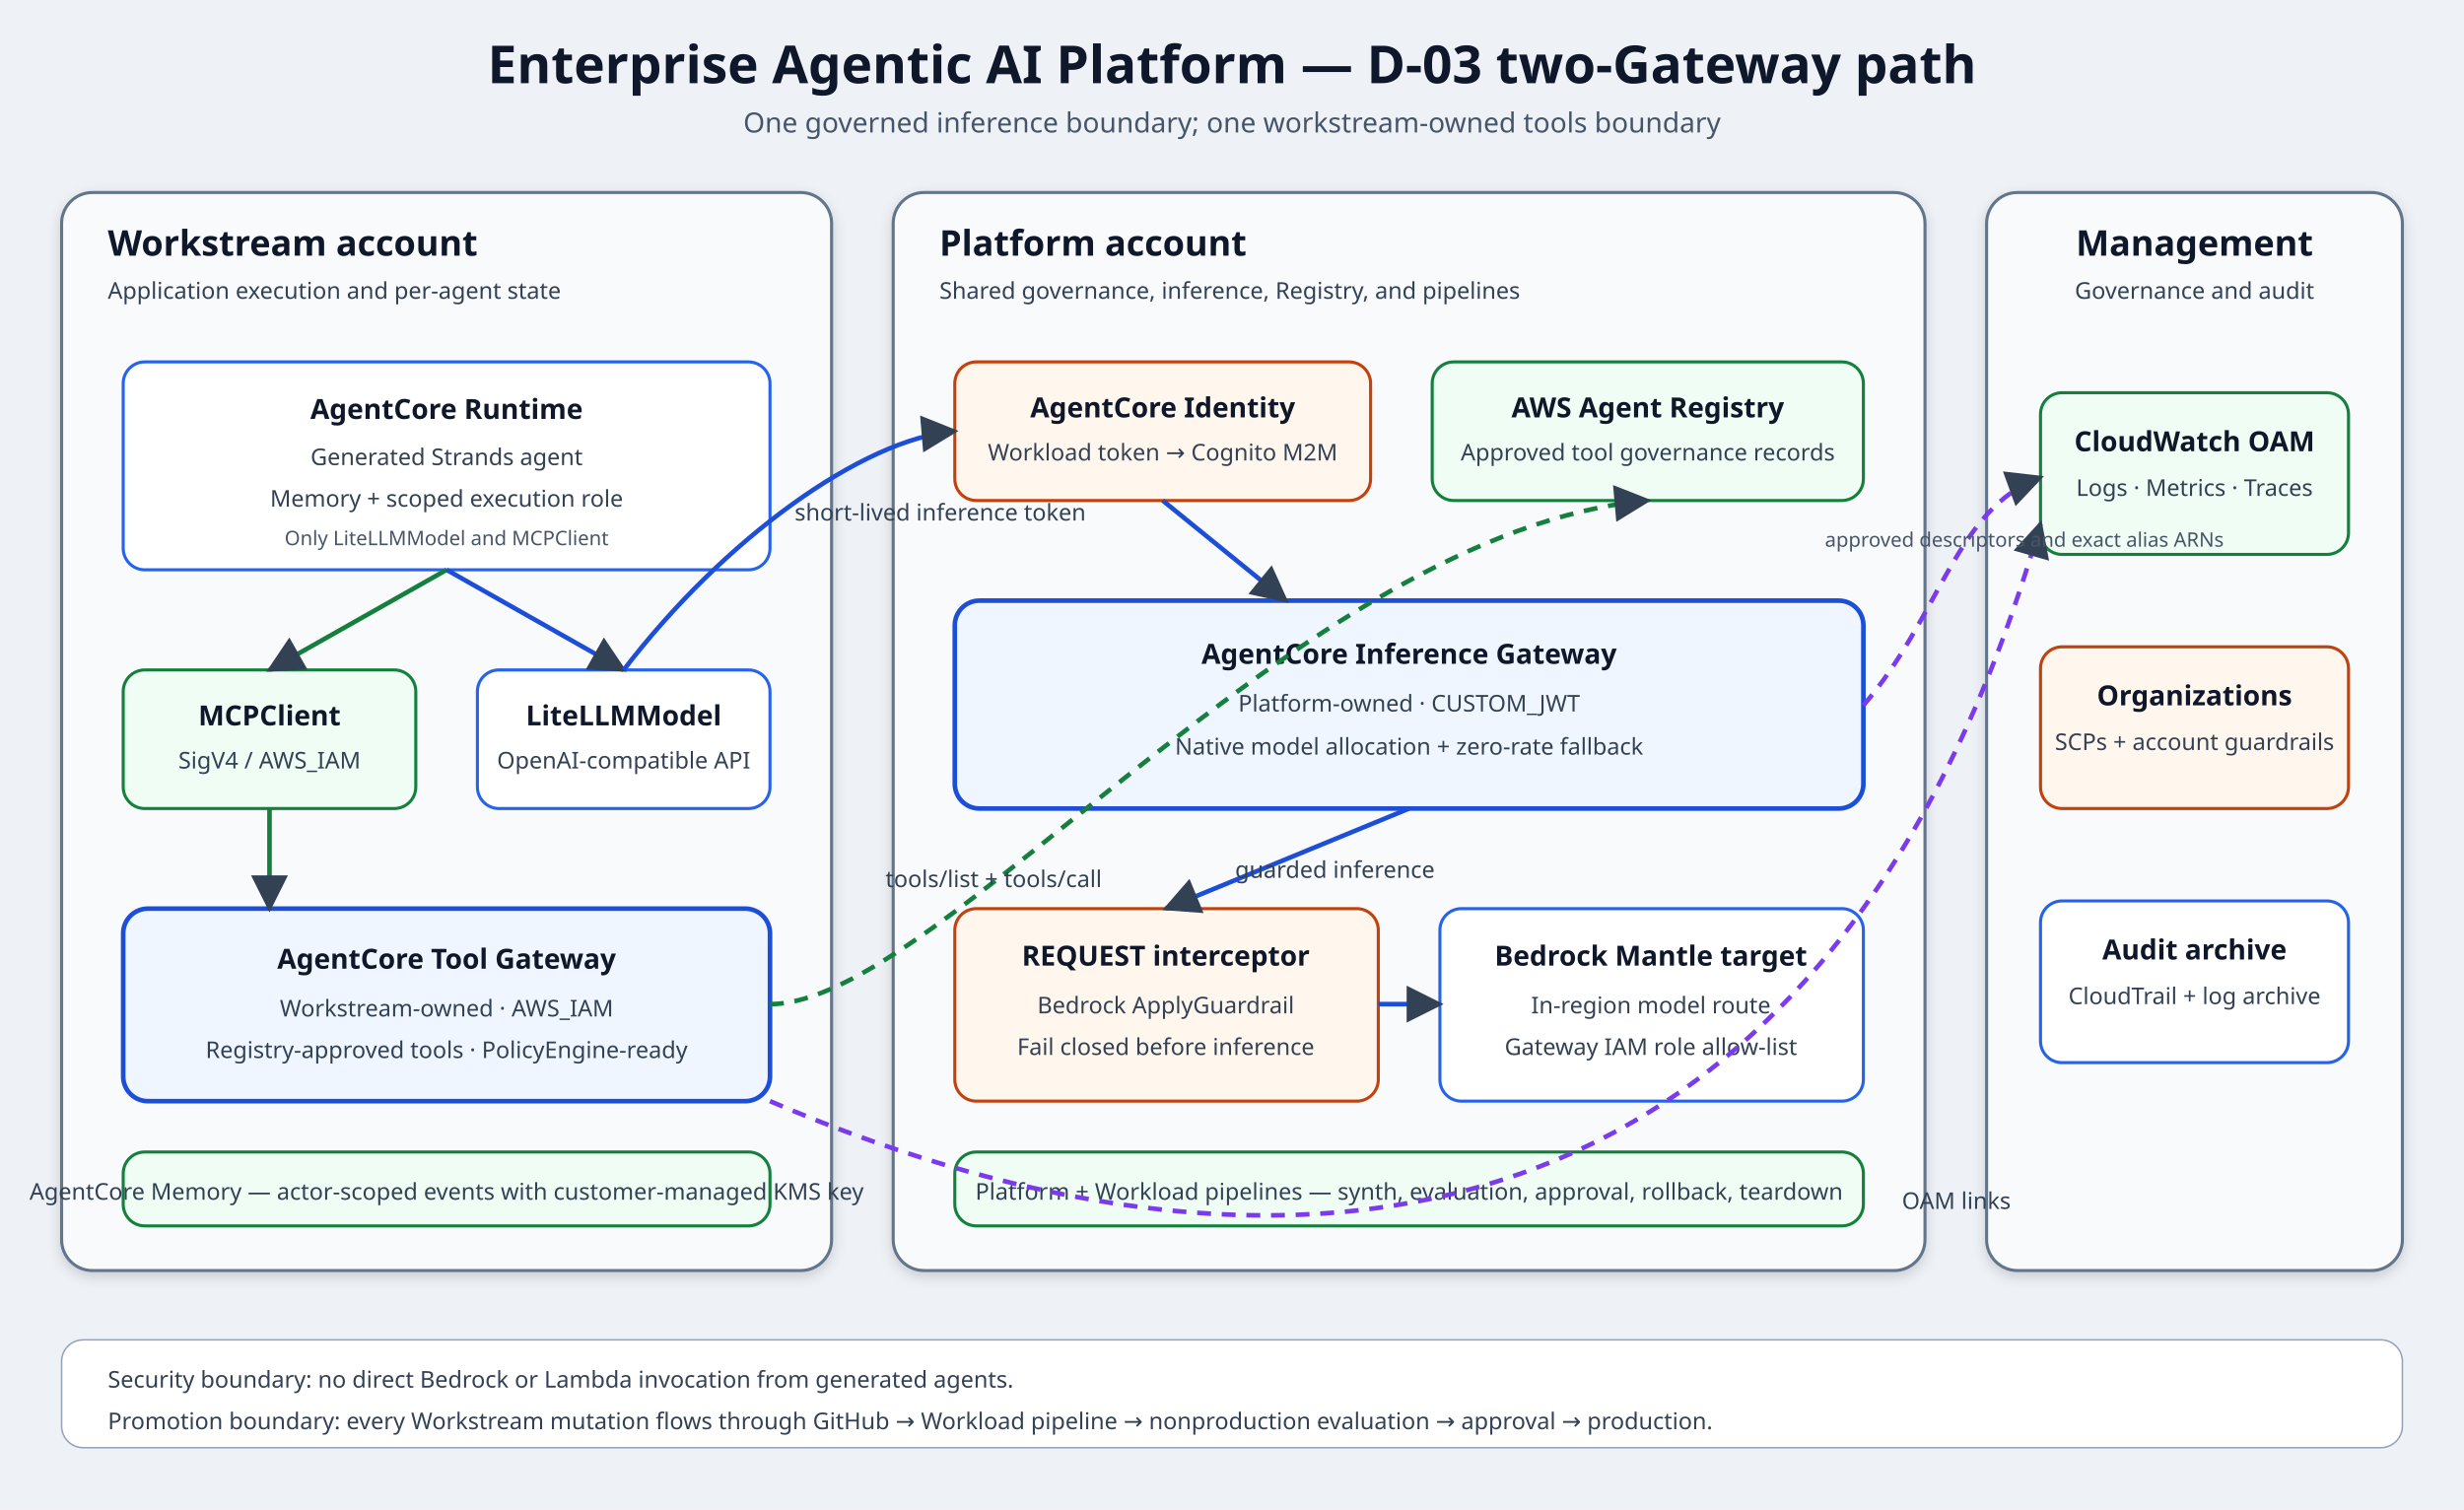
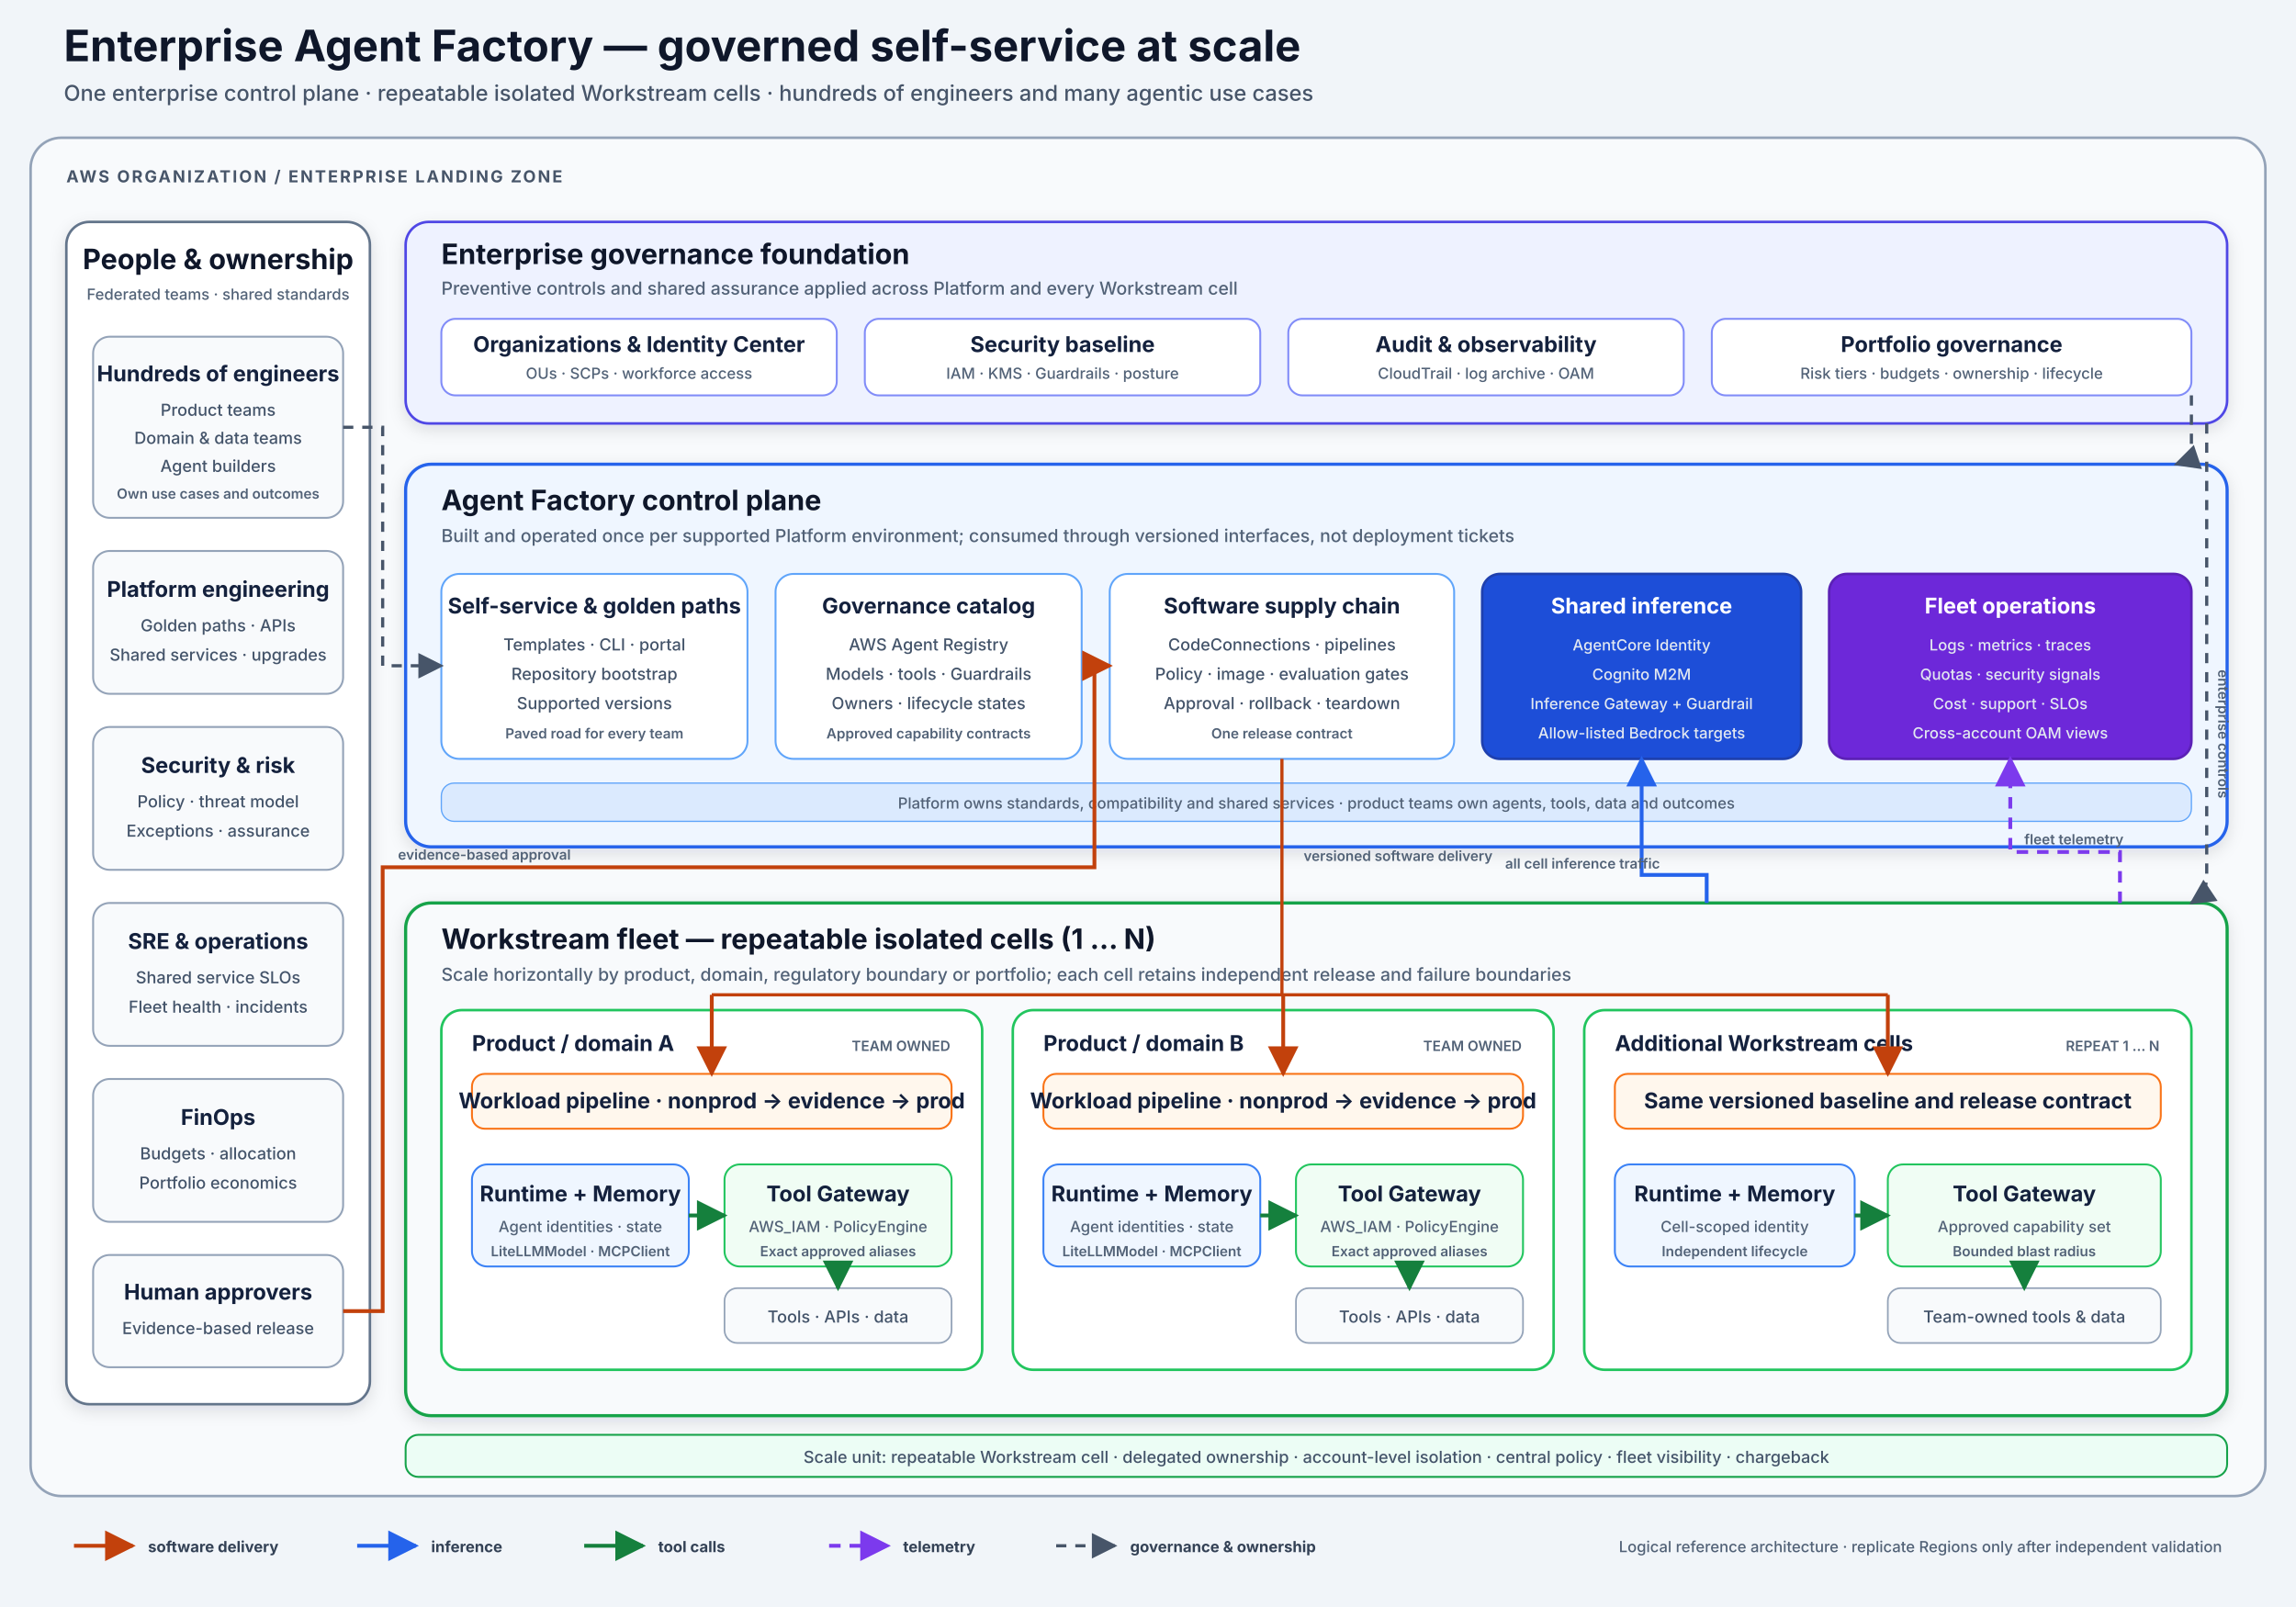
- <svg xmlns="http://www.w3.org/2000/svg" width="1600" height="980" viewBox="0 0 1600 980" role="img" aria-labelledby="title desc">
+ <svg xmlns="http://www.w3.org/2000/svg" width="1800" height="1260" viewBox="0 0 1800 1260" role="img" aria-labelledby="title desc">
  <defs>
-     <marker id="arrow" viewBox="0 0 10 10" refX="9" refY="5" markerWidth="8" markerHeight="8" orient="auto-start-reverse">
-       <path d="M 0 0 L 10 5 L 0 10 z" fill="#334155" />
-     </marker>
-     <filter id="shadow" x="-10%" y="-10%" width="120%" height="120%">
-       <feDropShadow dx="0" dy="3" stdDeviation="4" flood-opacity="0.16" />
+     <filter id="shadow" x="-15%" y="-15%" width="130%" height="140%">
+       <feDropShadow dx="0" dy="4" stdDeviation="6" flood-color="#0f172a" flood-opacity="0.12" />
    </filter>
+     <marker id="arrow-blue" viewBox="0 0 10 10" refX="9" refY="5" markerWidth="8" markerHeight="8" orient="auto">
+       <path d="M0 0 L10 5 L0 10 Z" fill="#2563eb" />
+     </marker>
+     <marker id="arrow-green" viewBox="0 0 10 10" refX="9" refY="5" markerWidth="8" markerHeight="8" orient="auto">
+       <path d="M0 0 L10 5 L0 10 Z" fill="#15803d" />
+     </marker>
+     <marker id="arrow-orange" viewBox="0 0 10 10" refX="9" refY="5" markerWidth="8" markerHeight="8" orient="auto">
+       <path d="M0 0 L10 5 L0 10 Z" fill="#c2410c" />
+     </marker>
+     <marker id="arrow-purple" viewBox="0 0 10 10" refX="9" refY="5" markerWidth="8" markerHeight="8" orient="auto">
+       <path d="M0 0 L10 5 L0 10 Z" fill="#7c3aed" />
+     </marker>
+     <marker id="arrow-slate" viewBox="0 0 10 10" refX="9" refY="5" markerWidth="8" markerHeight="8" orient="auto">
+       <path d="M0 0 L10 5 L0 10 Z" fill="#475569" />
+     </marker>
    <style>
-       .title { font: 700 34px system-ui, sans-serif; fill: #0f172a; }
-       .subtitle { font: 500 18px system-ui, sans-serif; fill: #475569; }
-       .account { fill: #f8fafc; stroke: #64748b; stroke-width: 2; rx: 20; filter: url(#shadow); }
-       .account-title { font: 700 23px system-ui, sans-serif; fill: #0f172a; }
-       .box { fill: #ffffff; stroke: #2563eb; stroke-width: 2; rx: 14; }
-       .gateway { fill: #eff6ff; stroke: #1d4ed8; stroke-width: 3; rx: 16; }
-       .security { fill: #fff7ed; stroke: #c2410c; stroke-width: 2; rx: 14; }
-       .governance { fill: #f0fdf4; stroke: #15803d; stroke-width: 2; rx: 14; }
-       .label { font: 650 18px system-ui, sans-serif; fill: #0f172a; }
-       .small { font: 500 15px system-ui, sans-serif; fill: #334155; }
-       .tiny { font: 500 13px system-ui, sans-serif; fill: #475569; }
-       .arrow { stroke: #334155; stroke-width: 3; fill: none; marker-end: url(#arrow); }
-       .dashed { stroke-dasharray: 9 7; }
-       .tool-path { stroke: #15803d; }
-       .model-path { stroke: #1d4ed8; }
-       .obs-path { stroke: #7c3aed; }
+       text { font-family: Inter, ui-sans-serif, system-ui, -apple-system, BlinkMacSystemFont, "Segoe UI", sans-serif; }
+       .page-title { font-size: 34px; font-weight: 750; fill: #0f172a; }
+       .page-subtitle { font-size: 17px; font-weight: 500; fill: #475569; }
+       .eyebrow { font-size: 13px; font-weight: 750; letter-spacing: 1.5px; fill: #475569; }
+       .section-title { font-size: 22px; font-weight: 750; fill: #0f172a; }
+       .section-subtitle { font-size: 14px; font-weight: 500; fill: #526277; }
+       .card-title { font-size: 17px; font-weight: 700; fill: #14213d; }
+       .card-text { font-size: 13px; font-weight: 500; fill: #44546a; }
+       .small { font-size: 12px; font-weight: 500; fill: #526277; }
+       .tiny { font-size: 11px; font-weight: 600; fill: #526277; }
+       .white-title { font-size: 17px; font-weight: 720; fill: #ffffff; }
+       .white-text { font-size: 12px; font-weight: 520; fill: #e2e8f0; }
+       .org { fill: #f8fafc; stroke: #94a3b8; stroke-width: 2; }
+       .people-rail { fill: #ffffff; stroke: #64748b; stroke-width: 2; }
+       .foundation { fill: #eef2ff; stroke: #4f46e5; stroke-width: 2; }
+       .platform { fill: #eff6ff; stroke: #2563eb; stroke-width: 2.5; }
+       .fleet { fill: #f8fafc; stroke: #16a34a; stroke-width: 2.5; }
+       .person-card { fill: #f8fafc; stroke: #94a3b8; stroke-width: 1.5; }
+       .foundation-card { fill: #ffffff; stroke: #818cf8; stroke-width: 1.5; }
+       .platform-card { fill: #ffffff; stroke: #60a5fa; stroke-width: 1.5; }
+       .inference-card { fill: #1d4ed8; stroke: #1e40af; stroke-width: 2; }
+       .ops-card { fill: #6d28d9; stroke: #5b21b6; stroke-width: 2; }
+       .cell { fill: #ffffff; stroke: #22c55e; stroke-width: 2; }
+       .pipeline-chip { fill: #fff7ed; stroke: #f97316; stroke-width: 1.5; }
+       .runtime-card { fill: #eff6ff; stroke: #3b82f6; stroke-width: 1.5; }
+       .tool-card { fill: #f0fdf4; stroke: #22c55e; stroke-width: 1.5; }
+       .data-card { fill: #f8fafc; stroke: #94a3b8; stroke-width: 1.3; }
+       .scale-strip { fill: #ecfdf5; stroke: #16a34a; stroke-width: 1.5; }
+       .flow-blue { fill: none; stroke: #2563eb; stroke-width: 3; marker-end: url(#arrow-blue); }
+       .flow-green { fill: none; stroke: #15803d; stroke-width: 3; marker-end: url(#arrow-green); }
+       .flow-orange { fill: none; stroke: #c2410c; stroke-width: 3; marker-end: url(#arrow-orange); }
+       .flow-purple { fill: none; stroke: #7c3aed; stroke-width: 3; stroke-dasharray: 9 7; marker-end: url(#arrow-purple); }
+       .flow-slate { fill: none; stroke: #475569; stroke-width: 2.5; stroke-dasharray: 8 7; marker-end: url(#arrow-slate); }
+       .bus-orange { fill: none; stroke: #c2410c; stroke-width: 2.5; }
+       .bus-blue { fill: none; stroke: #2563eb; stroke-width: 2.5; }
+       .legend { font-size: 12px; font-weight: 650; fill: #334155; }
    </style>
  </defs>
-   <rect width="1600" height="980" fill="#eef2f7" />
-   <text x="800" y="54" text-anchor="middle" class="title">Enterprise Agentic AI Platform — D-03 two-Gateway path</text>
-   <text x="800" y="86" text-anchor="middle" class="subtitle">One governed inference boundary; one workstream-owned tools boundary</text>
-   <rect x="40" y="125" width="500" height="700" class="account" />
-   <text x="70" y="166" class="account-title">Workstream account</text>
-   <text x="70" y="194" class="small">Application execution and per-agent state</text>
-   <rect x="80" y="235" width="420" height="135" class="box" />
-   <text x="290" y="272" text-anchor="middle" class="label">AgentCore Runtime</text>
-   <text x="290" y="302" text-anchor="middle" class="small">Generated Strands agent</text>
-   <text x="290" y="329" text-anchor="middle" class="small">Memory + scoped execution role</text>
-   <text x="290" y="354" text-anchor="middle" class="tiny">Only LiteLLMModel and MCPClient</text>
-   <rect x="80" y="435" width="190" height="90" class="governance" />
-   <text x="175" y="471" text-anchor="middle" class="label">MCPClient</text>
-   <text x="175" y="499" text-anchor="middle" class="small">SigV4 / AWS_IAM</text>
-   <rect x="310" y="435" width="190" height="90" class="box" />
-   <text x="405" y="471" text-anchor="middle" class="label">LiteLLMModel</text>
-   <text x="405" y="499" text-anchor="middle" class="small">OpenAI-compatible API</text>
-   <rect x="80" y="590" width="420" height="125" class="gateway" />
-   <text x="290" y="629" text-anchor="middle" class="label">AgentCore Tool Gateway</text>
-   <text x="290" y="660" text-anchor="middle" class="small">Workstream-owned · AWS_IAM</text>
-   <text x="290" y="687" text-anchor="middle" class="small">Registry-approved tools · PolicyEngine-ready</text>
-   <rect x="80" y="748" width="420" height="48" class="governance" />
-   <text x="290" y="779" text-anchor="middle" class="small">AgentCore Memory — actor-scoped events with customer-managed KMS key</text>
-   <rect x="580" y="125" width="670" height="700" class="account" />
-   <text x="610" y="166" class="account-title">Platform account</text>
-   <text x="610" y="194" class="small">Shared governance, inference, Registry, and pipelines</text>
-   <rect x="620" y="235" width="270" height="90" class="security" />
-   <text x="755" y="271" text-anchor="middle" class="label">AgentCore Identity</text>
-   <text x="755" y="299" text-anchor="middle" class="small">Workload token → Cognito M2M</text>
-   <rect x="930" y="235" width="280" height="90" class="governance" />
-   <text x="1070" y="271" text-anchor="middle" class="label">AWS Agent Registry</text>
-   <text x="1070" y="299" text-anchor="middle" class="small">Approved tool governance records</text>
-   <rect x="620" y="390" width="590" height="135" class="gateway" />
-   <text x="915" y="431" text-anchor="middle" class="label">AgentCore Inference Gateway</text>
-   <text x="915" y="462" text-anchor="middle" class="small">Platform-owned · CUSTOM_JWT</text>
-   <text x="915" y="490" text-anchor="middle" class="small">Native model allocation + zero-rate fallback</text>
-   <rect x="620" y="590" width="275" height="125" class="security" />
-   <text x="757" y="627" text-anchor="middle" class="label">REQUEST interceptor</text>
-   <text x="757" y="658" text-anchor="middle" class="small">Bedrock ApplyGuardrail</text>
-   <text x="757" y="685" text-anchor="middle" class="small">Fail closed before inference</text>
-   <rect x="935" y="590" width="275" height="125" class="box" />
-   <text x="1072" y="627" text-anchor="middle" class="label">Bedrock Mantle target</text>
-   <text x="1072" y="658" text-anchor="middle" class="small">In-region model route</text>
-   <text x="1072" y="685" text-anchor="middle" class="small">Gateway IAM role allow-list</text>
-   <rect x="620" y="748" width="590" height="48" class="governance" />
-   <text x="915" y="779" text-anchor="middle" class="small">Platform + Workload pipelines — synth, evaluation, approval, rollback, teardown</text>
-   <rect x="1290" y="125" width="270" height="700" class="account" />
-   <text x="1425" y="166" text-anchor="middle" class="account-title">Management</text>
-   <text x="1425" y="194" text-anchor="middle" class="small">Governance and audit</text>
-   <rect x="1325" y="255" width="200" height="105" class="governance" />
-   <text x="1425" y="293" text-anchor="middle" class="label">CloudWatch OAM</text>
-   <text x="1425" y="322" text-anchor="middle" class="small">Logs · Metrics · Traces</text>
-   <rect x="1325" y="420" width="200" height="105" class="security" />
-   <text x="1425" y="458" text-anchor="middle" class="label">Organizations</text>
-   <text x="1425" y="487" text-anchor="middle" class="small">SCPs + account guardrails</text>
-   <rect x="1325" y="585" width="200" height="105" class="box" />
-   <text x="1425" y="623" text-anchor="middle" class="label">Audit archive</text>
-   <text x="1425" y="652" text-anchor="middle" class="small">CloudTrail + log archive</text>
-   <path d="M 290 370 L 175 435" class="arrow tool-path" />
-   <path d="M 290 370 L 405 435" class="arrow model-path" />
-   <path d="M 175 525 L 175 590" class="arrow tool-path" />
-   <path d="M 405 435 C 470 350, 560 285, 620 280" class="arrow model-path" />
-   <path d="M 755 325 L 835 390" class="arrow model-path" />
-   <path d="M 915 525 L 757 590" class="arrow model-path" />
-   <path d="M 895 652 L 935 652" class="arrow model-path" />
-   <path d="M 500 652 C 610 652, 845 345, 1070 325" class="arrow tool-path dashed" />
-   <path d="M 1210 458 C 1260 400, 1270 330, 1325 310" class="arrow obs-path dashed" />
-   <path d="M 500 715 C 850 865, 1190 810, 1325 340" class="arrow obs-path dashed" />
-   <text x="575" y="576" class="small" fill="#15803d">tools/list + tools/call</text>
-   <text x="516" y="338" class="small" fill="#1d4ed8">short-lived inference token</text>
-   <text x="802" y="570" class="small" fill="#1d4ed8">guarded inference</text>
-   <text x="1185" y="355" class="tiny" fill="#15803d">approved descriptors and exact alias ARNs</text>
-   <text x="1235" y="785" class="small" fill="#7c3aed">OAM links</text>
-   <rect x="40" y="870" width="1520" height="70" fill="#ffffff" stroke="#94a3b8" rx="14" />
-   <text x="70" y="901" class="small">Security boundary: no direct Bedrock or Lambda invocation from generated agents.</text>
-   <text x="70" y="928" class="small">Promotion boundary: every Workstream mutation flows through GitHub → Workload pipeline → nonproduction evaluation → approval → production.</text>
+   <rect width="1800" height="1260" fill="#f1f5f9" />
+   <text x="50" y="48" class="page-title">Enterprise Agent Factory — governed self-service at scale</text>
+   <text x="50" y="79" class="page-subtitle">One enterprise control plane · repeatable isolated Workstream cells · hundreds of engineers and many agentic use cases</text>
+   <rect x="24" y="108" width="1752" height="1065" rx="24" class="org" />
+   <text x="52" y="143" class="eyebrow">AWS ORGANIZATION / ENTERPRISE LANDING ZONE</text>
+   <rect x="52" y="174" width="238" height="927" rx="18" class="people-rail" filter="url(#shadow)" />
+   <text x="171" y="211" text-anchor="middle" class="section-title">People &amp; ownership</text>
+   <text x="171" y="235" text-anchor="middle" class="small">Federated teams · shared standards</text>
+   <rect x="73" y="264" width="196" height="142" rx="13" class="person-card" />
+   <text x="171" y="299" text-anchor="middle" class="card-title">Hundreds of engineers</text>
+   <text x="171" y="326" text-anchor="middle" class="card-text">Product teams</text>
+   <text x="171" y="348" text-anchor="middle" class="card-text">Domain &amp; data teams</text>
+   <text x="171" y="370" text-anchor="middle" class="card-text">Agent builders</text>
+   <text x="171" y="391" text-anchor="middle" class="tiny">Own use cases and outcomes</text>
+   <rect x="73" y="432" width="196" height="112" rx="13" class="person-card" />
+   <text x="171" y="468" text-anchor="middle" class="card-title">Platform engineering</text>
+   <text x="171" y="495" text-anchor="middle" class="card-text">Golden paths · APIs</text>
+   <text x="171" y="518" text-anchor="middle" class="card-text">Shared services · upgrades</text>
+   <rect x="73" y="570" width="196" height="112" rx="13" class="person-card" />
+   <text x="171" y="606" text-anchor="middle" class="card-title">Security &amp; risk</text>
+   <text x="171" y="633" text-anchor="middle" class="card-text">Policy · threat model</text>
+   <text x="171" y="656" text-anchor="middle" class="card-text">Exceptions · assurance</text>
+   <rect x="73" y="708" width="196" height="112" rx="13" class="person-card" />
+   <text x="171" y="744" text-anchor="middle" class="card-title">SRE &amp; operations</text>
+   <text x="171" y="771" text-anchor="middle" class="card-text">Shared service SLOs</text>
+   <text x="171" y="794" text-anchor="middle" class="card-text">Fleet health · incidents</text>
+   <rect x="73" y="846" width="196" height="112" rx="13" class="person-card" />
+   <text x="171" y="882" text-anchor="middle" class="card-title">FinOps</text>
+   <text x="171" y="909" text-anchor="middle" class="card-text">Budgets · allocation</text>
+   <text x="171" y="932" text-anchor="middle" class="card-text">Portfolio economics</text>
+   <rect x="73" y="984" width="196" height="88" rx="13" class="person-card" />
+   <text x="171" y="1019" text-anchor="middle" class="card-title">Human approvers</text>
+   <text x="171" y="1046" text-anchor="middle" class="card-text">Evidence-based release</text>
+   <rect x="318" y="174" width="1428" height="158" rx="18" class="foundation" filter="url(#shadow)" />
+   <text x="346" y="207" class="section-title">Enterprise governance foundation</text>
+   <text x="346" y="231" class="section-subtitle">Preventive controls and shared assurance applied across Platform and every Workstream cell</text>
+   <rect x="346" y="250" width="310" height="60" rx="11" class="foundation-card" />
+   <text x="501" y="276" text-anchor="middle" class="card-title">Organizations &amp; Identity Center</text>
+   <text x="501" y="297" text-anchor="middle" class="small">OUs · SCPs · workforce access</text>
+   <rect x="678" y="250" width="310" height="60" rx="11" class="foundation-card" />
+   <text x="833" y="276" text-anchor="middle" class="card-title">Security baseline</text>
+   <text x="833" y="297" text-anchor="middle" class="small">IAM · KMS · Guardrails · posture</text>
+   <rect x="1010" y="250" width="310" height="60" rx="11" class="foundation-card" />
+   <text x="1165" y="276" text-anchor="middle" class="card-title">Audit &amp; observability</text>
+   <text x="1165" y="297" text-anchor="middle" class="small">CloudTrail · log archive · OAM</text>
+   <rect x="1342" y="250" width="376" height="60" rx="11" class="foundation-card" />
+   <text x="1530" y="276" text-anchor="middle" class="card-title">Portfolio governance</text>
+   <text x="1530" y="297" text-anchor="middle" class="small">Risk tiers · budgets · ownership · lifecycle</text>
+   <rect x="318" y="364" width="1428" height="300" rx="20" class="platform" filter="url(#shadow)" />
+   <text x="346" y="400" class="section-title">Agent Factory control plane</text>
+   <text x="346" y="425" class="section-subtitle">Built and operated once per supported Platform environment; consumed through versioned interfaces, not deployment tickets</text>
+   <rect x="346" y="450" width="240" height="145" rx="14" class="platform-card" />
+   <text x="466" y="481" text-anchor="middle" class="card-title">Self-service &amp; golden paths</text>
+   <text x="466" y="510" text-anchor="middle" class="card-text">Templates · CLI · portal</text>
+   <text x="466" y="533" text-anchor="middle" class="card-text">Repository bootstrap</text>
+   <text x="466" y="556" text-anchor="middle" class="card-text">Supported versions</text>
+   <text x="466" y="579" text-anchor="middle" class="tiny">Paved road for every team</text>
+   <rect x="608" y="450" width="240" height="145" rx="14" class="platform-card" />
+   <text x="728" y="481" text-anchor="middle" class="card-title">Governance catalog</text>
+   <text x="728" y="510" text-anchor="middle" class="card-text">AWS Agent Registry</text>
+   <text x="728" y="533" text-anchor="middle" class="card-text">Models · tools · Guardrails</text>
+   <text x="728" y="556" text-anchor="middle" class="card-text">Owners · lifecycle states</text>
+   <text x="728" y="579" text-anchor="middle" class="tiny">Approved capability contracts</text>
+   <rect x="870" y="450" width="270" height="145" rx="14" class="platform-card" />
+   <text x="1005" y="481" text-anchor="middle" class="card-title">Software supply chain</text>
+   <text x="1005" y="510" text-anchor="middle" class="card-text">CodeConnections · pipelines</text>
+   <text x="1005" y="533" text-anchor="middle" class="card-text">Policy · image · evaluation gates</text>
+   <text x="1005" y="556" text-anchor="middle" class="card-text">Approval · rollback · teardown</text>
+   <text x="1005" y="579" text-anchor="middle" class="tiny">One release contract</text>
+   <rect x="1162" y="450" width="250" height="145" rx="14" class="inference-card" />
+   <text x="1287" y="481" text-anchor="middle" class="white-title">Shared inference</text>
+   <text x="1287" y="510" text-anchor="middle" class="white-text">AgentCore Identity</text>
+   <text x="1287" y="533" text-anchor="middle" class="white-text">Cognito M2M</text>
+   <text x="1287" y="556" text-anchor="middle" class="white-text">Inference Gateway + Guardrail</text>
+   <text x="1287" y="579" text-anchor="middle" class="white-text">Allow-listed Bedrock targets</text>
+   <rect x="1434" y="450" width="284" height="145" rx="14" class="ops-card" />
+   <text x="1576" y="481" text-anchor="middle" class="white-title">Fleet operations</text>
+   <text x="1576" y="510" text-anchor="middle" class="white-text">Logs · metrics · traces</text>
+   <text x="1576" y="533" text-anchor="middle" class="white-text">Quotas · security signals</text>
+   <text x="1576" y="556" text-anchor="middle" class="white-text">Cost · support · SLOs</text>
+   <text x="1576" y="579" text-anchor="middle" class="white-text">Cross-account OAM views</text>
+   <rect x="346" y="614" width="1372" height="30" rx="10" fill="#dbeafe" stroke="#60a5fa" />
+   <text x="1032" y="634" text-anchor="middle" class="small">Platform owns standards, compatibility and shared services · product teams own agents, tools, data and outcomes</text>
+   <rect x="318" y="708" width="1428" height="402" rx="20" class="fleet" filter="url(#shadow)" />
+   <text x="346" y="744" class="section-title">Workstream fleet — repeatable isolated cells (1 … N)</text>
+   <text x="346" y="769" class="section-subtitle">Scale horizontally by product, domain, regulatory boundary or portfolio; each cell retains independent release and failure boundaries</text>
+   <rect x="346" y="792" width="424" height="282" rx="16" class="cell" />
+   <text x="370" y="824" class="card-title">Product / domain A</text>
+   <text x="745" y="824" text-anchor="end" class="tiny">TEAM OWNED</text>
+   <rect x="370" y="842" width="376" height="43" rx="10" class="pipeline-chip" />
+   <text x="558" y="869" text-anchor="middle" class="card-title">Workload pipeline · nonprod → evidence → prod</text>
+   <rect x="370" y="913" width="170" height="80" rx="12" class="runtime-card" />
+   <text x="455" y="942" text-anchor="middle" class="card-title">Runtime + Memory</text>
+   <text x="455" y="966" text-anchor="middle" class="small">Agent identities · state</text>
+   <text x="455" y="985" text-anchor="middle" class="tiny">LiteLLMModel · MCPClient</text>
+   <rect x="568" y="913" width="178" height="80" rx="12" class="tool-card" />
+   <text x="657" y="942" text-anchor="middle" class="card-title">Tool Gateway</text>
+   <text x="657" y="966" text-anchor="middle" class="small">AWS_IAM · PolicyEngine</text>
+   <text x="657" y="985" text-anchor="middle" class="tiny">Exact approved aliases</text>
+   <rect x="568" y="1010" width="178" height="43" rx="10" class="data-card" />
+   <text x="657" y="1037" text-anchor="middle" class="card-text">Tools · APIs · data</text>
+   <rect x="794" y="792" width="424" height="282" rx="16" class="cell" />
+   <text x="818" y="824" class="card-title">Product / domain B</text>
+   <text x="1193" y="824" text-anchor="end" class="tiny">TEAM OWNED</text>
+   <rect x="818" y="842" width="376" height="43" rx="10" class="pipeline-chip" />
+   <text x="1006" y="869" text-anchor="middle" class="card-title">Workload pipeline · nonprod → evidence → prod</text>
+   <rect x="818" y="913" width="170" height="80" rx="12" class="runtime-card" />
+   <text x="903" y="942" text-anchor="middle" class="card-title">Runtime + Memory</text>
+   <text x="903" y="966" text-anchor="middle" class="small">Agent identities · state</text>
+   <text x="903" y="985" text-anchor="middle" class="tiny">LiteLLMModel · MCPClient</text>
+   <rect x="1016" y="913" width="178" height="80" rx="12" class="tool-card" />
+   <text x="1105" y="942" text-anchor="middle" class="card-title">Tool Gateway</text>
+   <text x="1105" y="966" text-anchor="middle" class="small">AWS_IAM · PolicyEngine</text>
+   <text x="1105" y="985" text-anchor="middle" class="tiny">Exact approved aliases</text>
+   <rect x="1016" y="1010" width="178" height="43" rx="10" class="data-card" />
+   <text x="1105" y="1037" text-anchor="middle" class="card-text">Tools · APIs · data</text>
+   <rect x="1242" y="792" width="476" height="282" rx="16" class="cell" />
+   <text x="1266" y="824" class="card-title">Additional Workstream cells</text>
+   <text x="1693" y="824" text-anchor="end" class="tiny">REPEAT 1 … N</text>
+   <rect x="1266" y="842" width="428" height="43" rx="10" class="pipeline-chip" />
+   <text x="1480" y="869" text-anchor="middle" class="card-title">Same versioned baseline and release contract</text>
+   <rect x="1266" y="913" width="188" height="80" rx="12" class="runtime-card" />
+   <text x="1360" y="942" text-anchor="middle" class="card-title">Runtime + Memory</text>
+   <text x="1360" y="966" text-anchor="middle" class="small">Cell-scoped identity</text>
+   <text x="1360" y="985" text-anchor="middle" class="tiny">Independent lifecycle</text>
+   <rect x="1480" y="913" width="214" height="80" rx="12" class="tool-card" />
+   <text x="1587" y="942" text-anchor="middle" class="card-title">Tool Gateway</text>
+   <text x="1587" y="966" text-anchor="middle" class="small">Approved capability set</text>
+   <text x="1587" y="985" text-anchor="middle" class="tiny">Bounded blast radius</text>
+   <rect x="1480" y="1010" width="214" height="43" rx="10" class="data-card" />
+   <text x="1587" y="1037" text-anchor="middle" class="card-text">Team-owned tools &amp; data</text>
+   <path d="M269 335 H300 V522 H346" class="flow-slate" />
+   <path d="M269 1028 H300 V680 H858 V522 H870" class="flow-orange" />
+   <text x="312" y="674" class="tiny">evidence-based approval</text>
+   <path d="M1718 310 V348 Q1718 360 1706 364" class="flow-slate" />
+   <path d="M1730 332 V688 Q1730 700 1718 708" class="flow-slate" />
+   <text x="1739" y="525" transform="rotate(90 1739 525)" class="tiny">enterprise controls</text>
+   <path d="M1005 595 V780" class="bus-orange" />
+   <path d="M558 780 H1480" class="bus-orange" />
+   <path d="M558 780 V842" class="flow-orange" />
+   <path d="M1006 780 V842" class="flow-orange" />
+   <path d="M1480 780 V842" class="flow-orange" />
+   <text x="1022" y="675" class="tiny">versioned software delivery</text>
+   <path d="M1338 708 V686 H1287 V595" class="flow-blue" />
+   <text x="1180" y="681" class="tiny">all cell inference traffic</text>
+   <path d="M1662 708 V668 H1576 V595" class="flow-purple" />
+   <text x="1587" y="662" class="tiny">fleet telemetry</text>
+   <path d="M540 953 H568" class="flow-green" />
+   <path d="M657 993 V1010" class="flow-green" />
+   <path d="M988 953 H1016" class="flow-green" />
+   <path d="M1105 993 V1010" class="flow-green" />
+   <path d="M1454 953 H1480" class="flow-green" />
+   <path d="M1587 993 V1010" class="flow-green" />
+   <rect x="318" y="1125" width="1428" height="33" rx="10" class="scale-strip" />
+   <text x="1032" y="1147" text-anchor="middle" class="card-text">Scale unit: repeatable Workstream cell · delegated ownership · account-level isolation · central policy · fleet visibility · chargeback</text>
+   <line x1="58" y1="1212" x2="104" y2="1212" stroke="#c2410c" stroke-width="3" marker-end="url(#arrow-orange)" />
+   <text x="116" y="1217" class="legend">software delivery</text>
+   <line x1="280" y1="1212" x2="326" y2="1212" stroke="#2563eb" stroke-width="3" marker-end="url(#arrow-blue)" />
+   <text x="338" y="1217" class="legend">inference</text>
+   <line x1="458" y1="1212" x2="504" y2="1212" stroke="#15803d" stroke-width="3" marker-end="url(#arrow-green)" />
+   <text x="516" y="1217" class="legend">tool calls</text>
+   <line x1="650" y1="1212" x2="696" y2="1212" stroke="#7c3aed" stroke-width="3" stroke-dasharray="9 7" marker-end="url(#arrow-purple)" />
+   <text x="708" y="1217" class="legend">telemetry</text>
+   <line x1="828" y1="1212" x2="874" y2="1212" stroke="#475569" stroke-width="2.5" stroke-dasharray="8 7" marker-end="url(#arrow-slate)" />
+   <text x="886" y="1217" class="legend">governance &amp; ownership</text>
+   <text x="1742" y="1217" text-anchor="end" class="small">Logical reference architecture · replicate Regions only after independent validation</text>
</svg>
